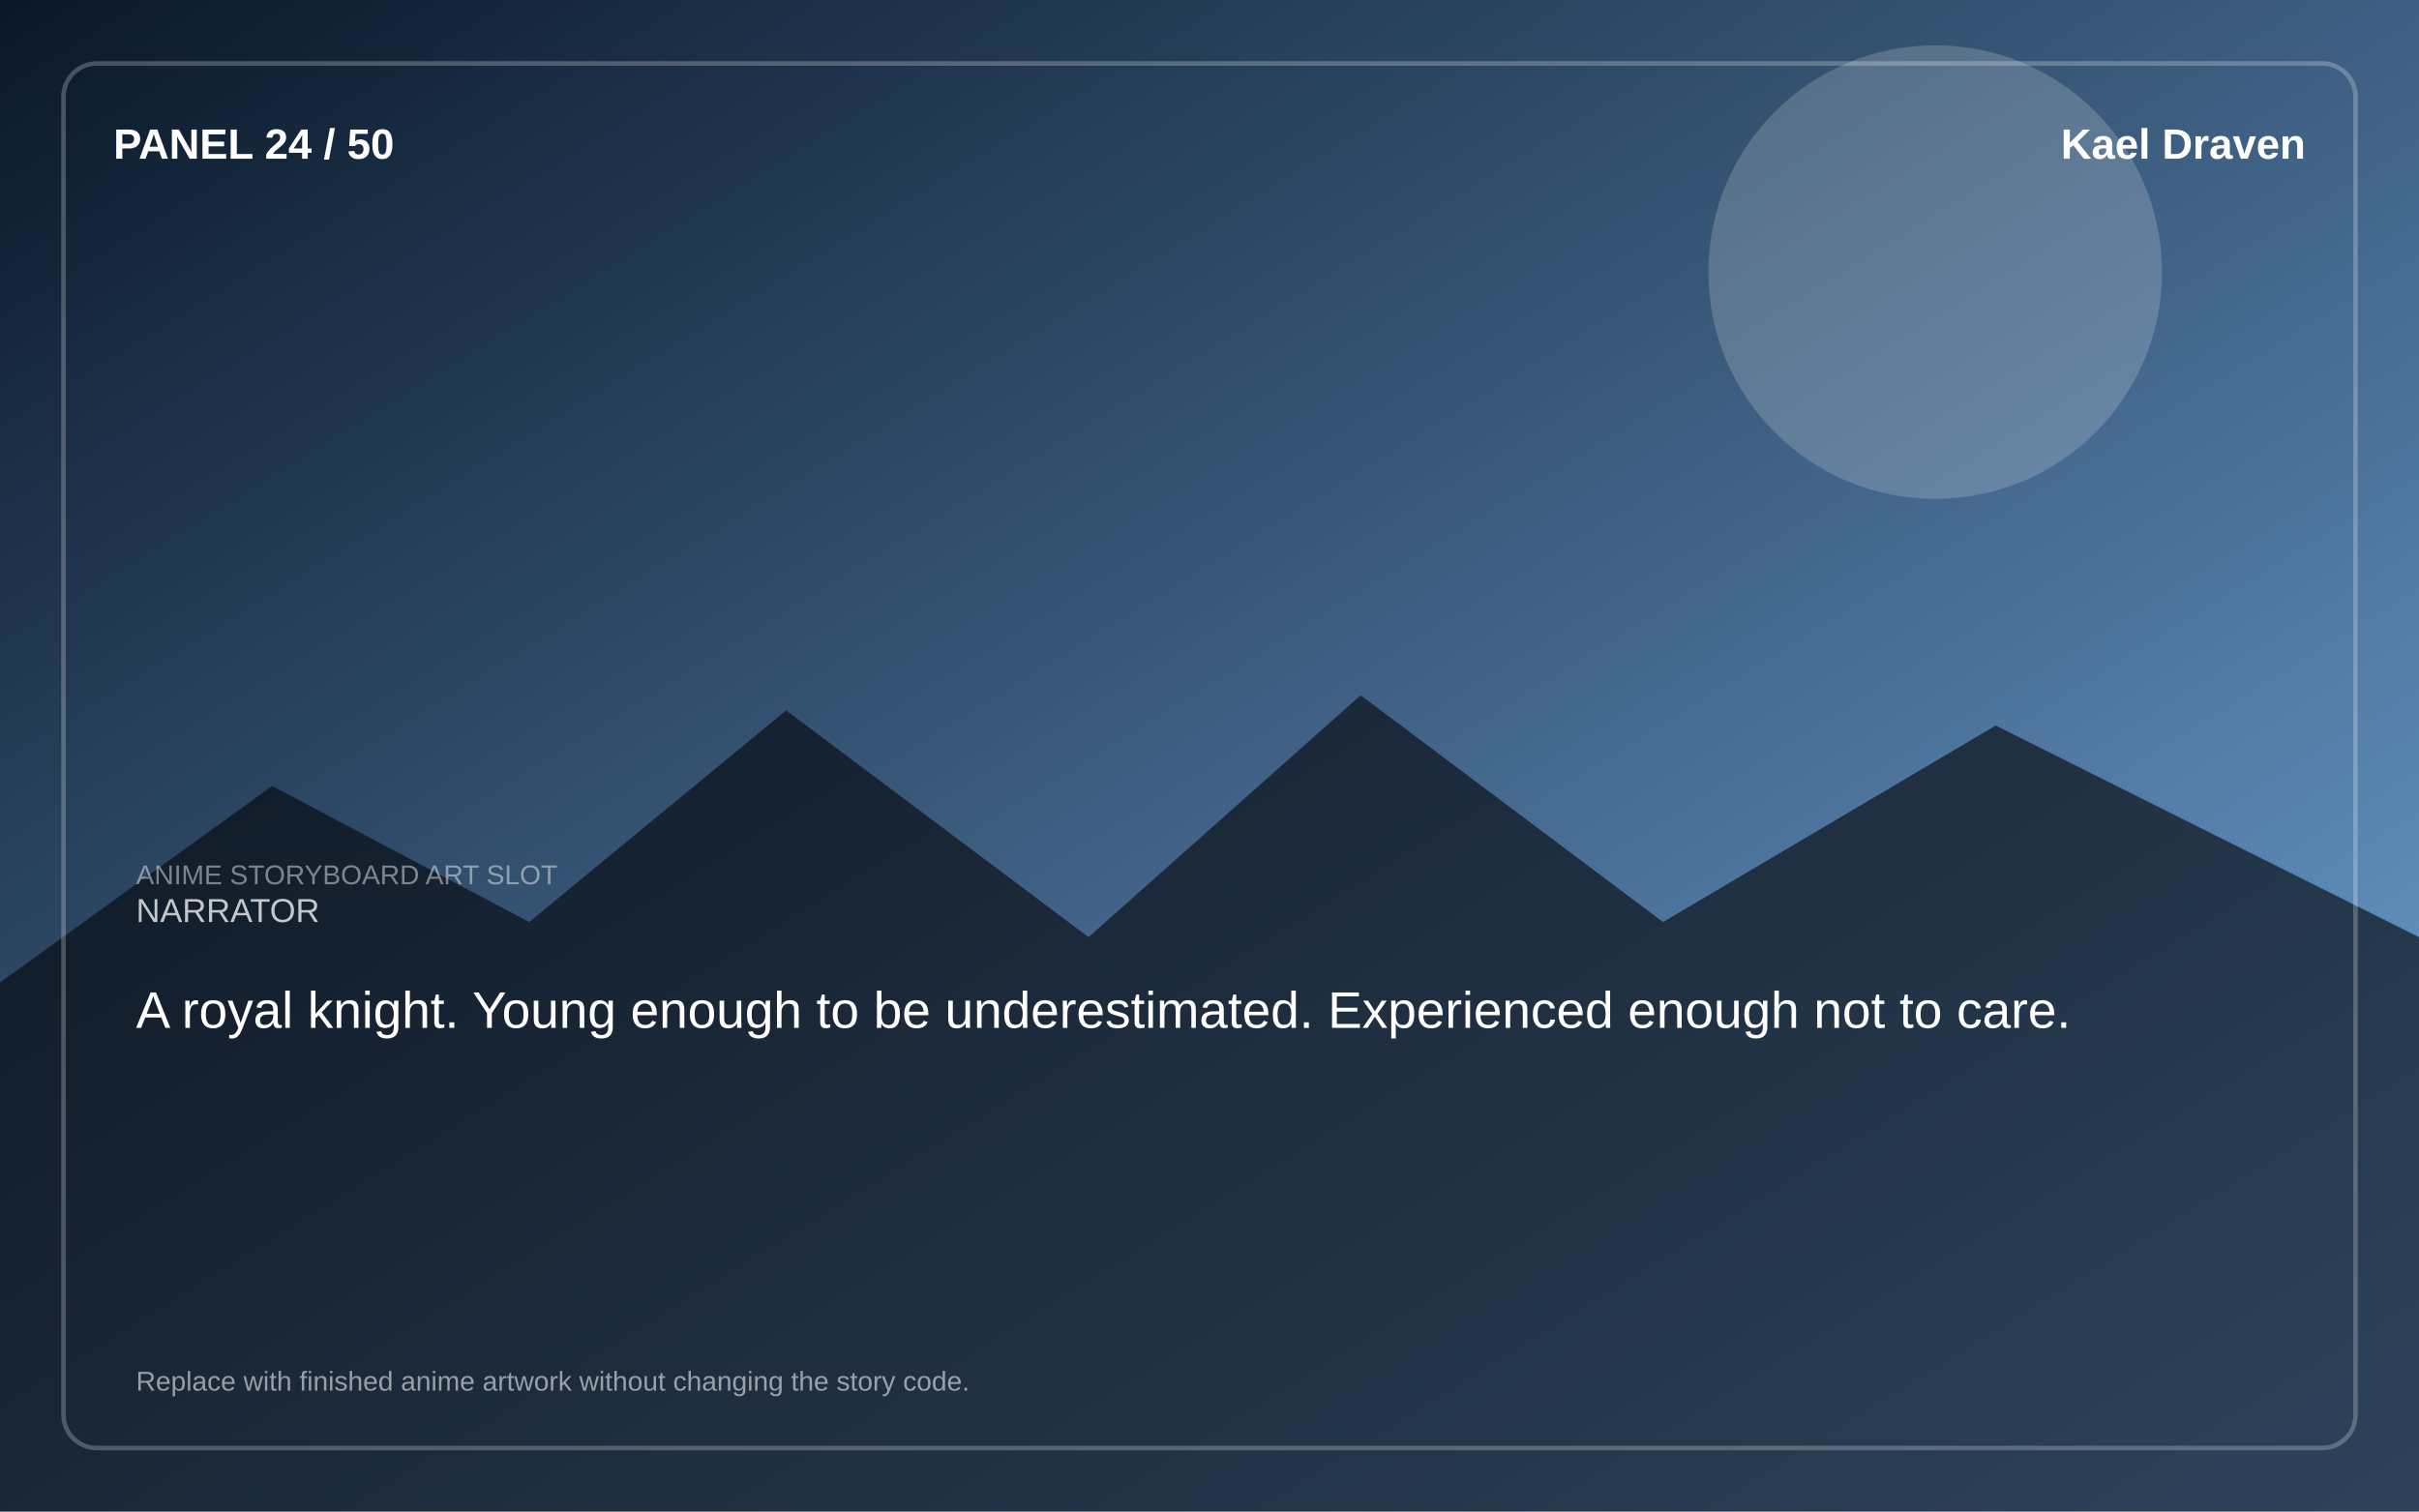
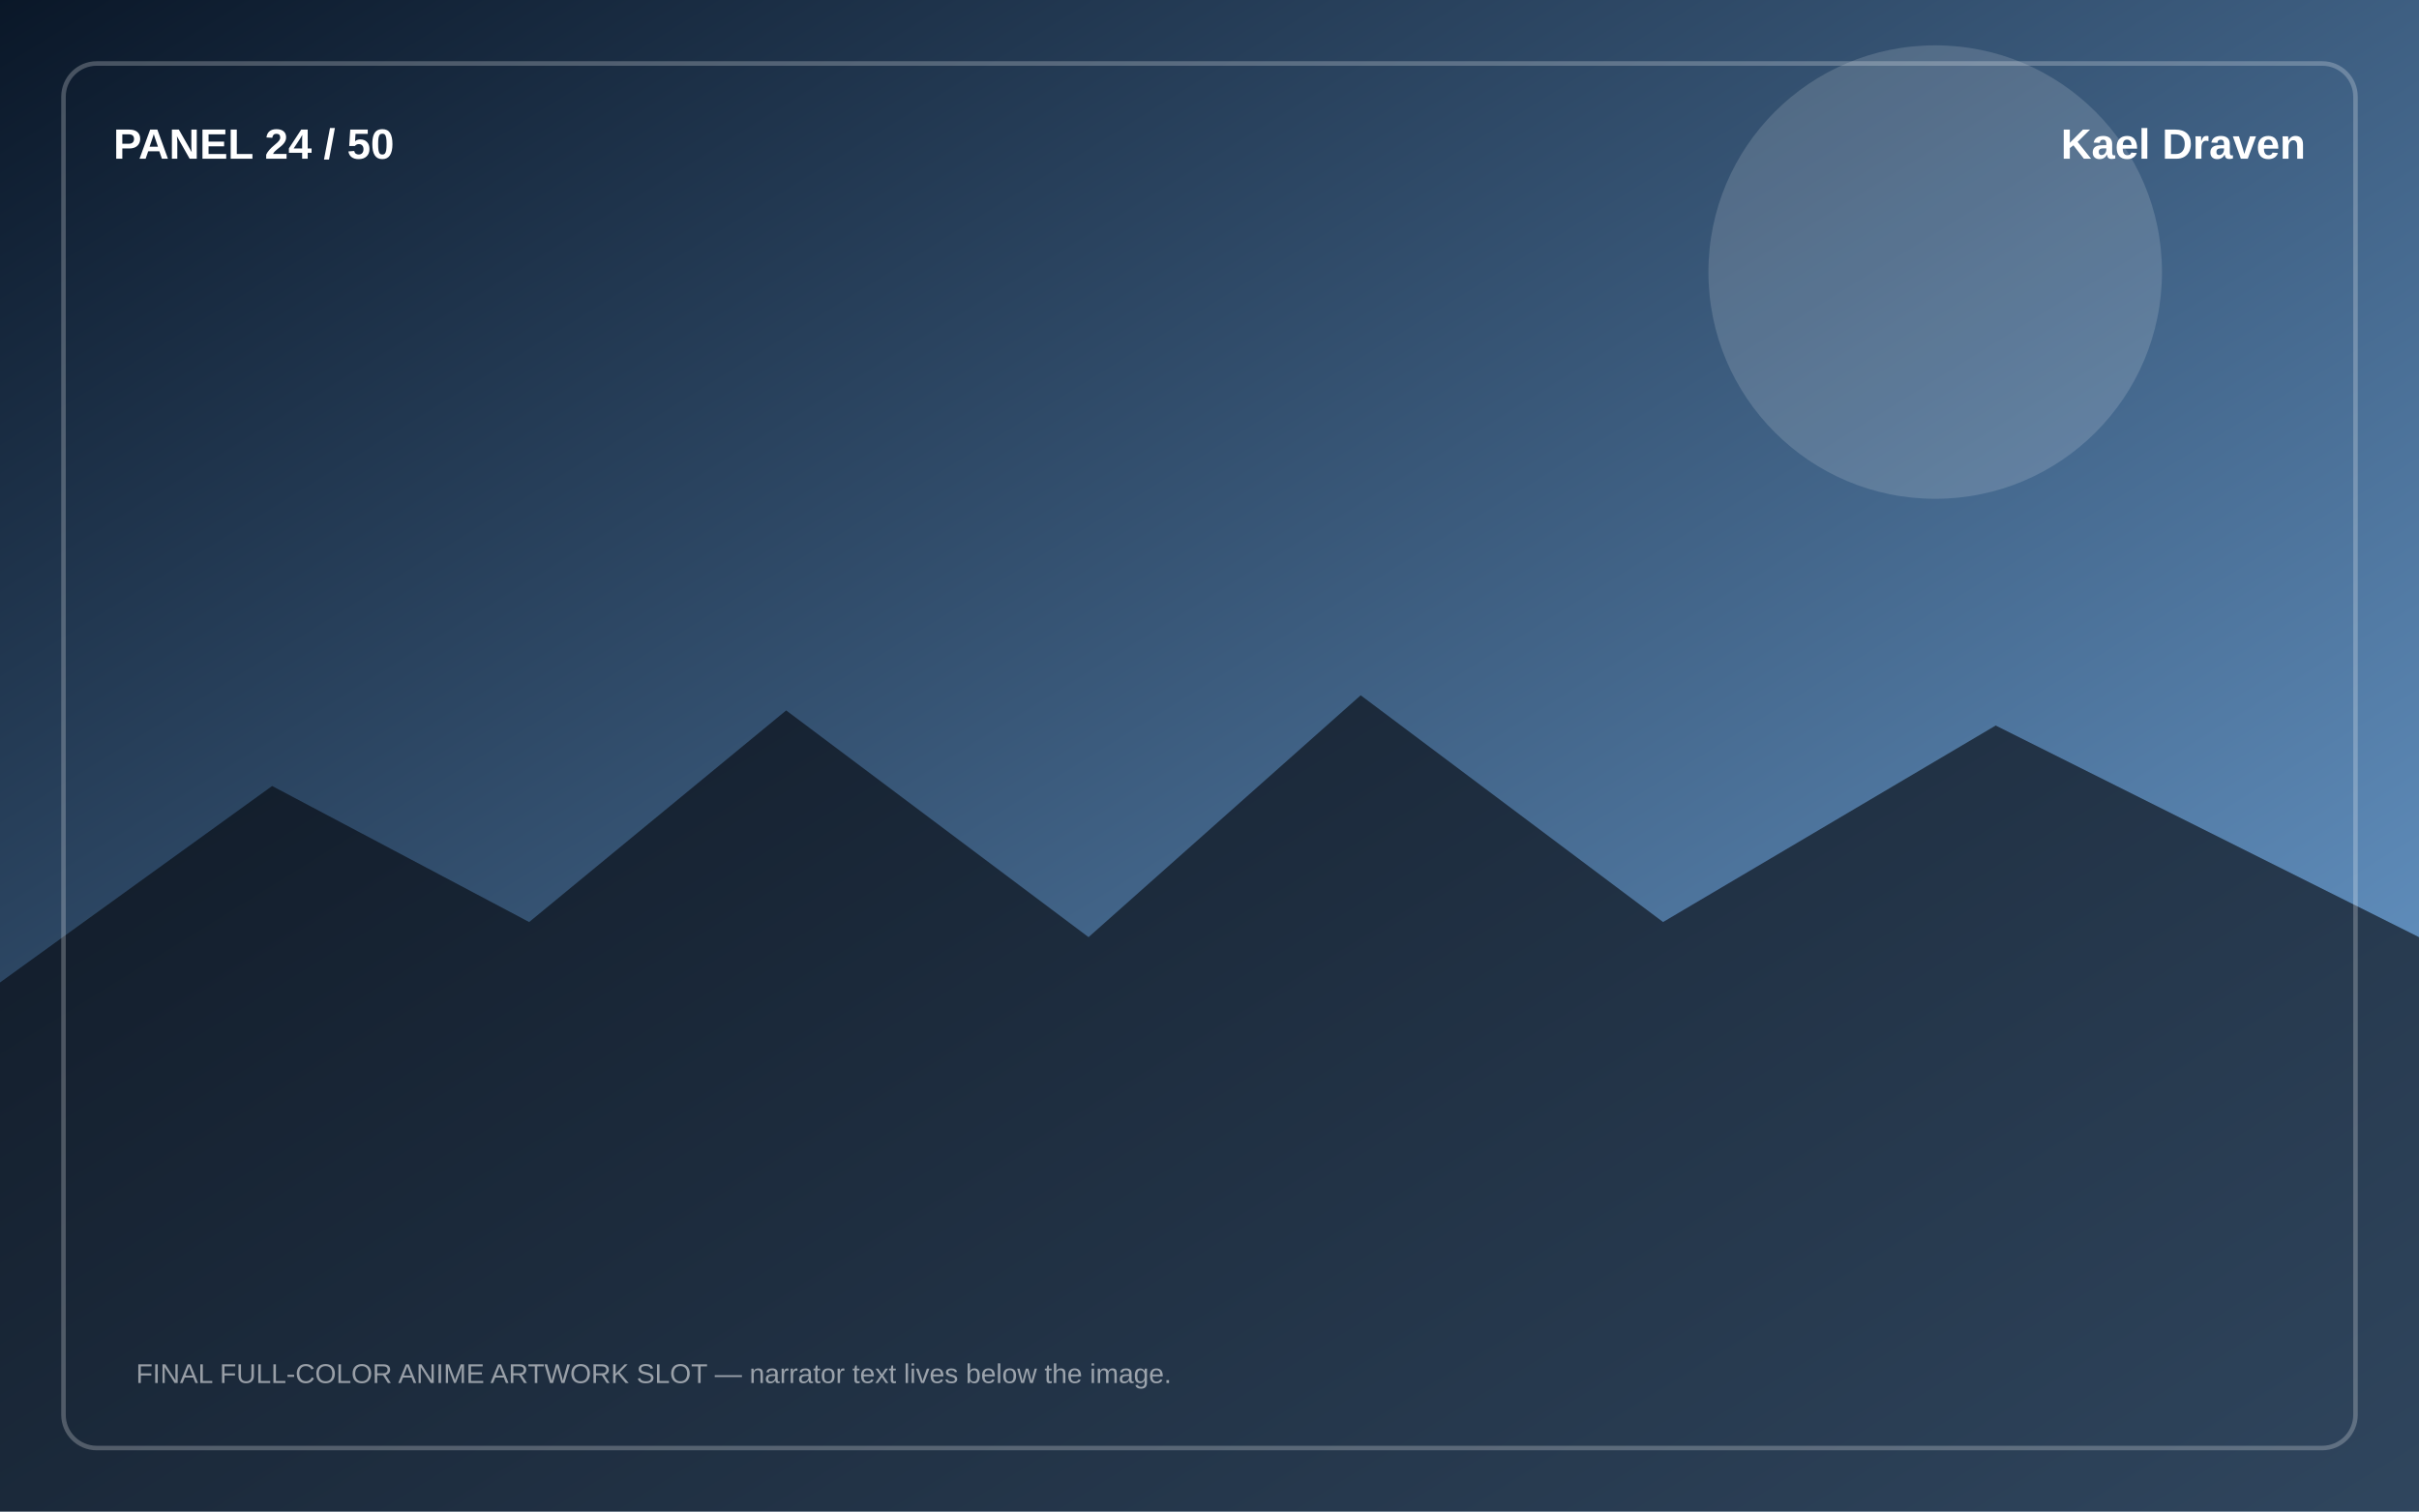
- <svg xmlns="http://www.w3.org/2000/svg" width="1600" height="1000">
+ <svg xmlns="http://www.w3.org/2000/svg" width="1600" height="1000" viewBox="0 0 1600 1000">
  <defs>
    <linearGradient id="g" x1="0" y1="0" x2="1" y2="1">
      <stop stop-color="#0a1728" />
      <stop offset="1" stop-color="#72a7dc" />
    </linearGradient>
  </defs>
  <rect width="1600" height="1000" fill="url(#g)" />
-   <circle cx="1280" cy="180" r="150" fill="#fff" opacity=".18" />
-   <path d="M0 650 L180 520 350 610 520 470 720 620 900 460 1100 610 1320 480 1600 620 1600 1000 0 1000Z" fill="#03050a" opacity=".62" />
+   <circle cx="1280" cy="180" r="150" fill="#fff" opacity=".15" />
+   <path d="M0 650 L180 520 350 610 520 470 720 620 900 460 1100 610 1320 480 1600 620 1600 1000 0 1000Z" fill="#03050a" opacity=".60" />
  <rect x="42" y="42" width="1516" height="916" rx="22" fill="none" stroke="#fff" stroke-opacity=".24" stroke-width="3" />
  <text x="75" y="105" fill="#fff" font-family="Arial,sans-serif" font-size="28" font-weight="700">PANEL 24 / 50</text>
  <text x="1525" y="105" text-anchor="end" fill="#fff" font-family="Arial,sans-serif" font-size="28" font-weight="700">Kael Draven</text>
-   <text x="90" y="610" fill="#fff" opacity=".75" font-family="Arial,sans-serif" font-size="22">NARRATOR</text>
-   <text x="90" y="585" fill="#fff" opacity=".45" font-family="Arial,sans-serif" font-size="18">ANIME STORYBOARD ART SLOT</text>
-   <text x="90" y="680" fill="#fff" font-family="Arial,sans-serif" font-size="34">A royal knight. Young enough to be underestimated. Experienced enough not to care.</text>
-   <text x="90" y="920" fill="#fff" opacity=".55" font-family="Arial,sans-serif" font-size="18">Replace with finished anime artwork without changing the story code.</text>
+   <text x="90" y="915" fill="#fff" opacity=".55" font-family="Arial,sans-serif" font-size="18">FINAL FULL-COLOR ANIME ARTWORK SLOT — narrator text lives below the image.</text>
</svg>
